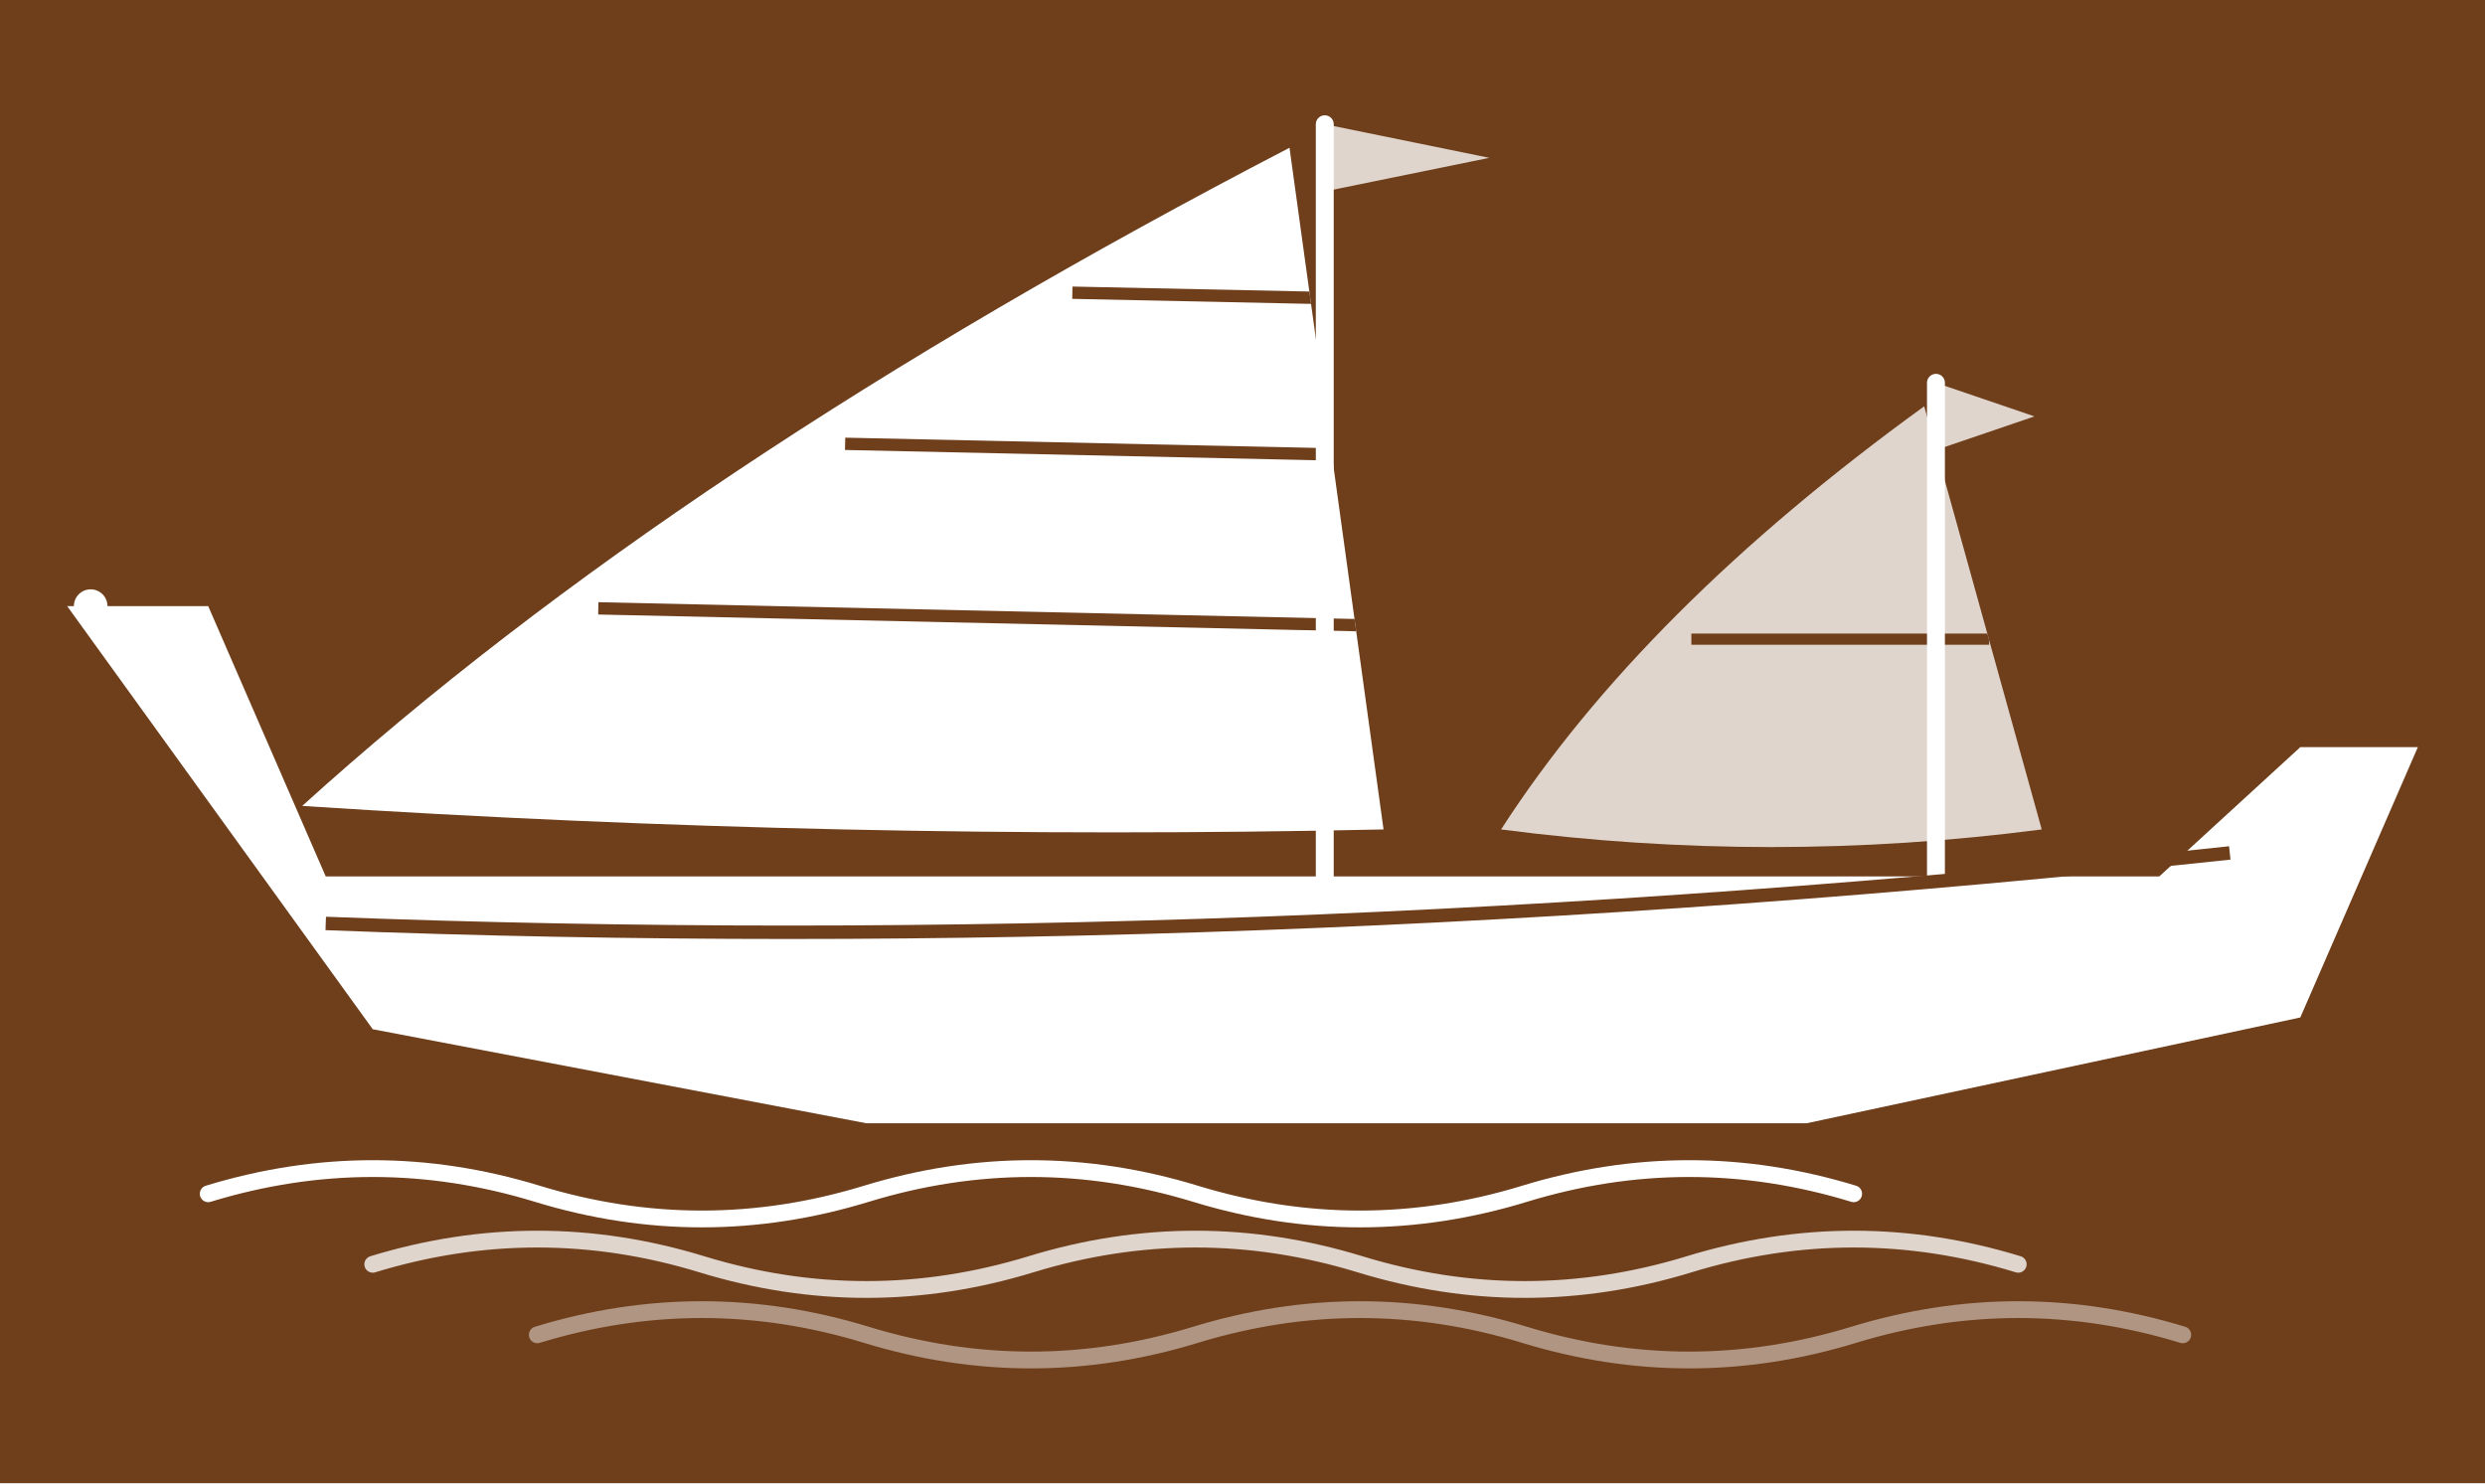
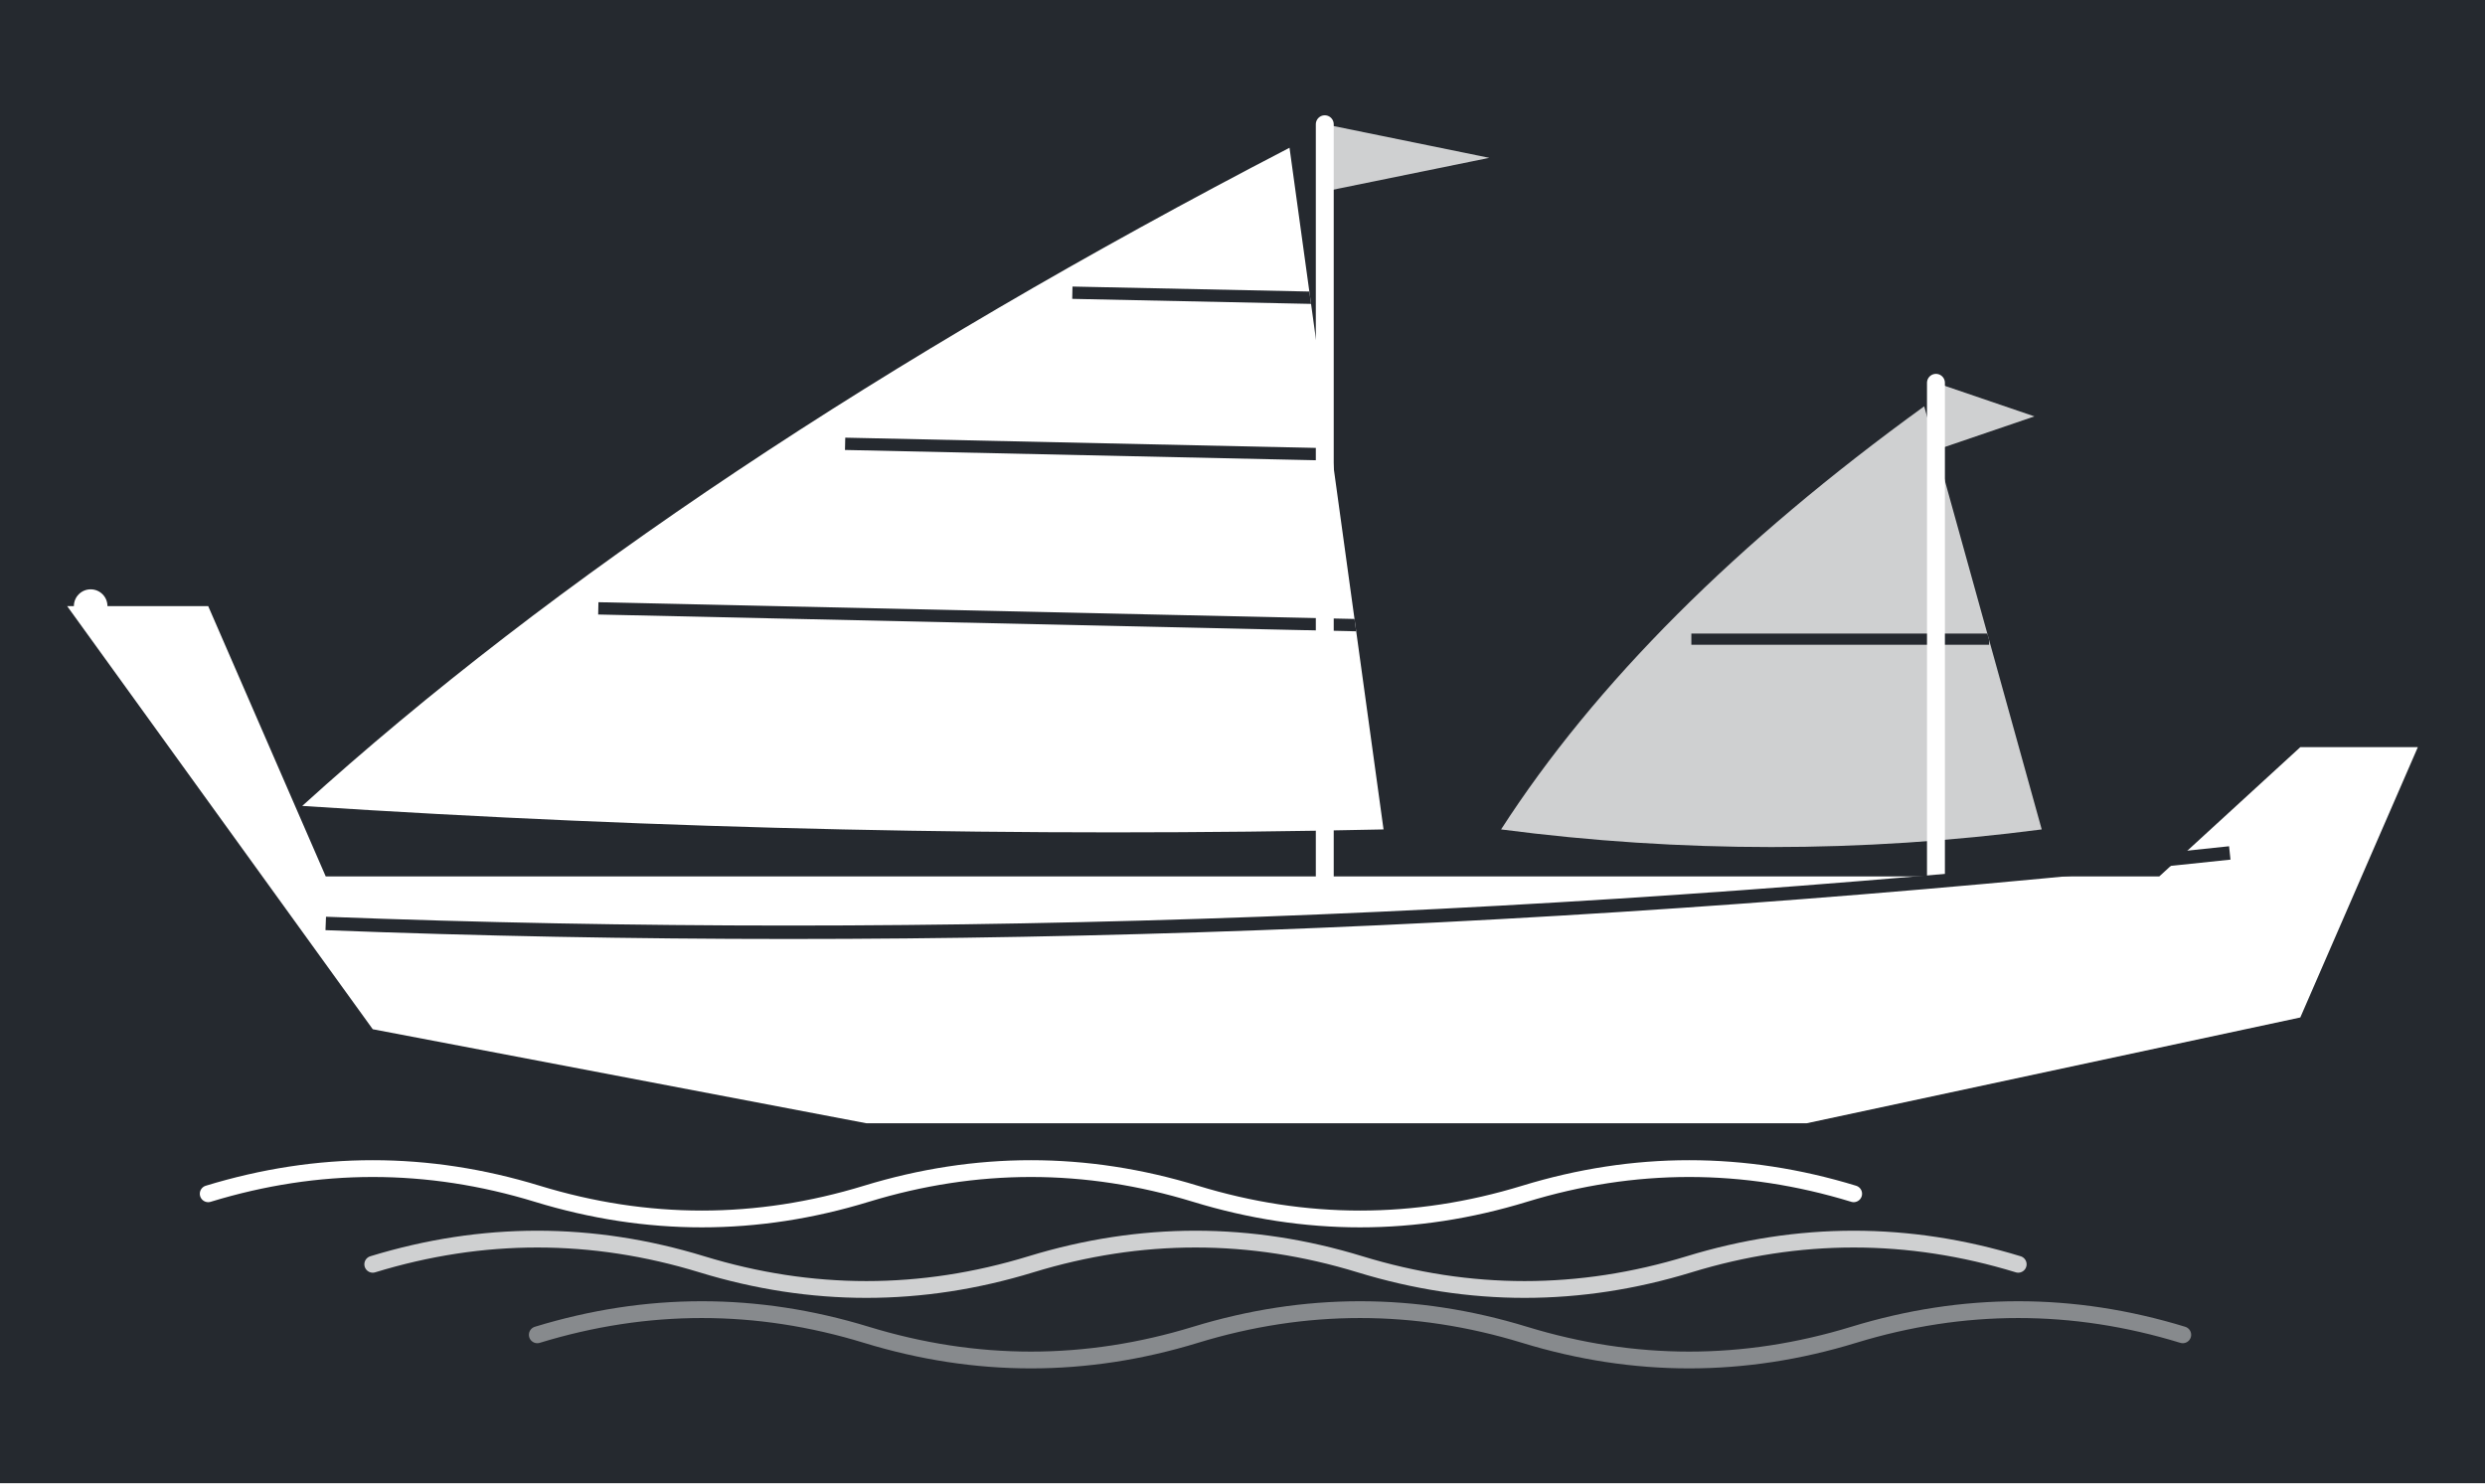
<svg xmlns="http://www.w3.org/2000/svg" viewBox="-12 -18 444 265" role="img" aria-label="المهلب — Almuhallab">
-   <rect x="-12" y="-18" width="444" height="265" fill="#6f3f1c" />
+   <rect x="-12" y="-18" width="444" height="265" fill="#25292f" />
  <defs>
    <clipPath id="cs1">
      <path fill="#000" d="M42.0 126.0 Q109.2 65.1 218.4 8.4 L235.2 130.2 Q138.6 132.3 42.0 126.0Z" />
    </clipPath>
    <clipPath id="cs2">
      <path fill="#000" d="M256.2 130.2 Q281.4 91.1 331.8 54.6 L352.8 130.2 Q304.5 136.5 256.2 130.2Z" />
    </clipPath>
  </defs>
  <path fill="#ffffff" d="M42.0 126.0 Q109.2 65.1 218.4 8.4 L235.2 130.2 Q138.6 132.3 42.0 126.0Z" />
  <path fill="#ffffff" fill-opacity=".78" d="M256.2 130.2 Q281.4 91.1 331.8 54.6 L352.8 130.2 Q304.5 136.5 256.2 130.2Z" />
-   <path clip-path="url(#cs1)" stroke="#6f3f1c" stroke-width="2.2" d="M94.9 90.7 L230.3 93.7" />
-   <path clip-path="url(#cs1)" stroke="#6f3f1c" stroke-width="2.2" d="M139.0 61.3 L226.1 63.2" />
-   <path clip-path="url(#cs1)" stroke="#6f3f1c" stroke-width="2.2" d="M179.6 34.3 L222.4 35.2" />
-   <path clip-path="url(#cs2)" stroke="#6f3f1c" stroke-width="2" d="M290.2 96.2 L343.4 96.2" />
+   <path clip-path="url(#cs1)" stroke="#25292f" stroke-width="2.2" d="M94.9 90.7 L230.3 93.7" />
+   <path clip-path="url(#cs1)" stroke="#25292f" stroke-width="2.2" d="M139.0 61.3 L226.1 63.2" />
+   <path clip-path="url(#cs1)" stroke="#25292f" stroke-width="2.2" d="M179.6 34.3 L222.4 35.2" />
+   <path clip-path="url(#cs2)" stroke="#25292f" stroke-width="2" d="M290.2 96.2 L343.4 96.2" />
  <path stroke="#ffffff" stroke-width="3.2" stroke-linecap="round" d="M224.7 4.2 L224.7 140.7" />
  <path fill="#ffffff" fill-opacity=".78" d="M224.7 4.2 l29.4 6.0 l-29.4 6.0z" />
  <path stroke="#ffffff" stroke-width="3.2" stroke-linecap="round" d="M333.9 50.4 L333.9 140.7" />
  <path fill="#ffffff" fill-opacity=".78" d="M333.9 50.4 l17.6 6.0 l-17.6 6.0z" />
  <path fill="#ffffff" d="M0.0 90.3 L25.2 90.3 L46.2 138.6 L373.8 138.6 L399.0 115.5 L420.0 115.5 L399.0 163.8 L310.8 182.7 L142.8 182.7 L54.6 165.9Z" />
-   <path fill="none" stroke="#6f3f1c" stroke-width="2.4" d="M46.2 147.0 Q210.0 153.3 386.4 134.4" />
+   <path fill="none" stroke="#25292f" stroke-width="2.4" d="M46.2 147.0 Q210.0 153.3 386.4 134.4" />
  <path fill="none" stroke="#ffffff" stroke-opacity=".45" stroke-width="1.6" d="M75.6 163.8 Q210.0 172.2 361.2 155.4" />
  <circle cx="4.2" cy="90.3" r="3" fill="#ffffff" />
  <path fill="none" stroke="#ffffff" stroke-width="3" stroke-linecap="round" d="M25.2 195.3 q29.4 -9 58.8 0 t58.8 0 t58.8 0 t58.8 0 t58.8 0" />
  <path fill="none" stroke="#ffffff" stroke-opacity=".78" stroke-width="3" stroke-linecap="round" d="M54.6 207.9 q29.4 -9 58.8 0 t58.8 0 t58.8 0 t58.8 0 t58.8 0" />
  <path fill="none" stroke="#ffffff" stroke-opacity=".45" stroke-width="3" stroke-linecap="round" d="M84.0 220.5 q29.4 -9 58.8 0 t58.8 0 t58.8 0 t58.8 0 t58.8 0" />
</svg>
